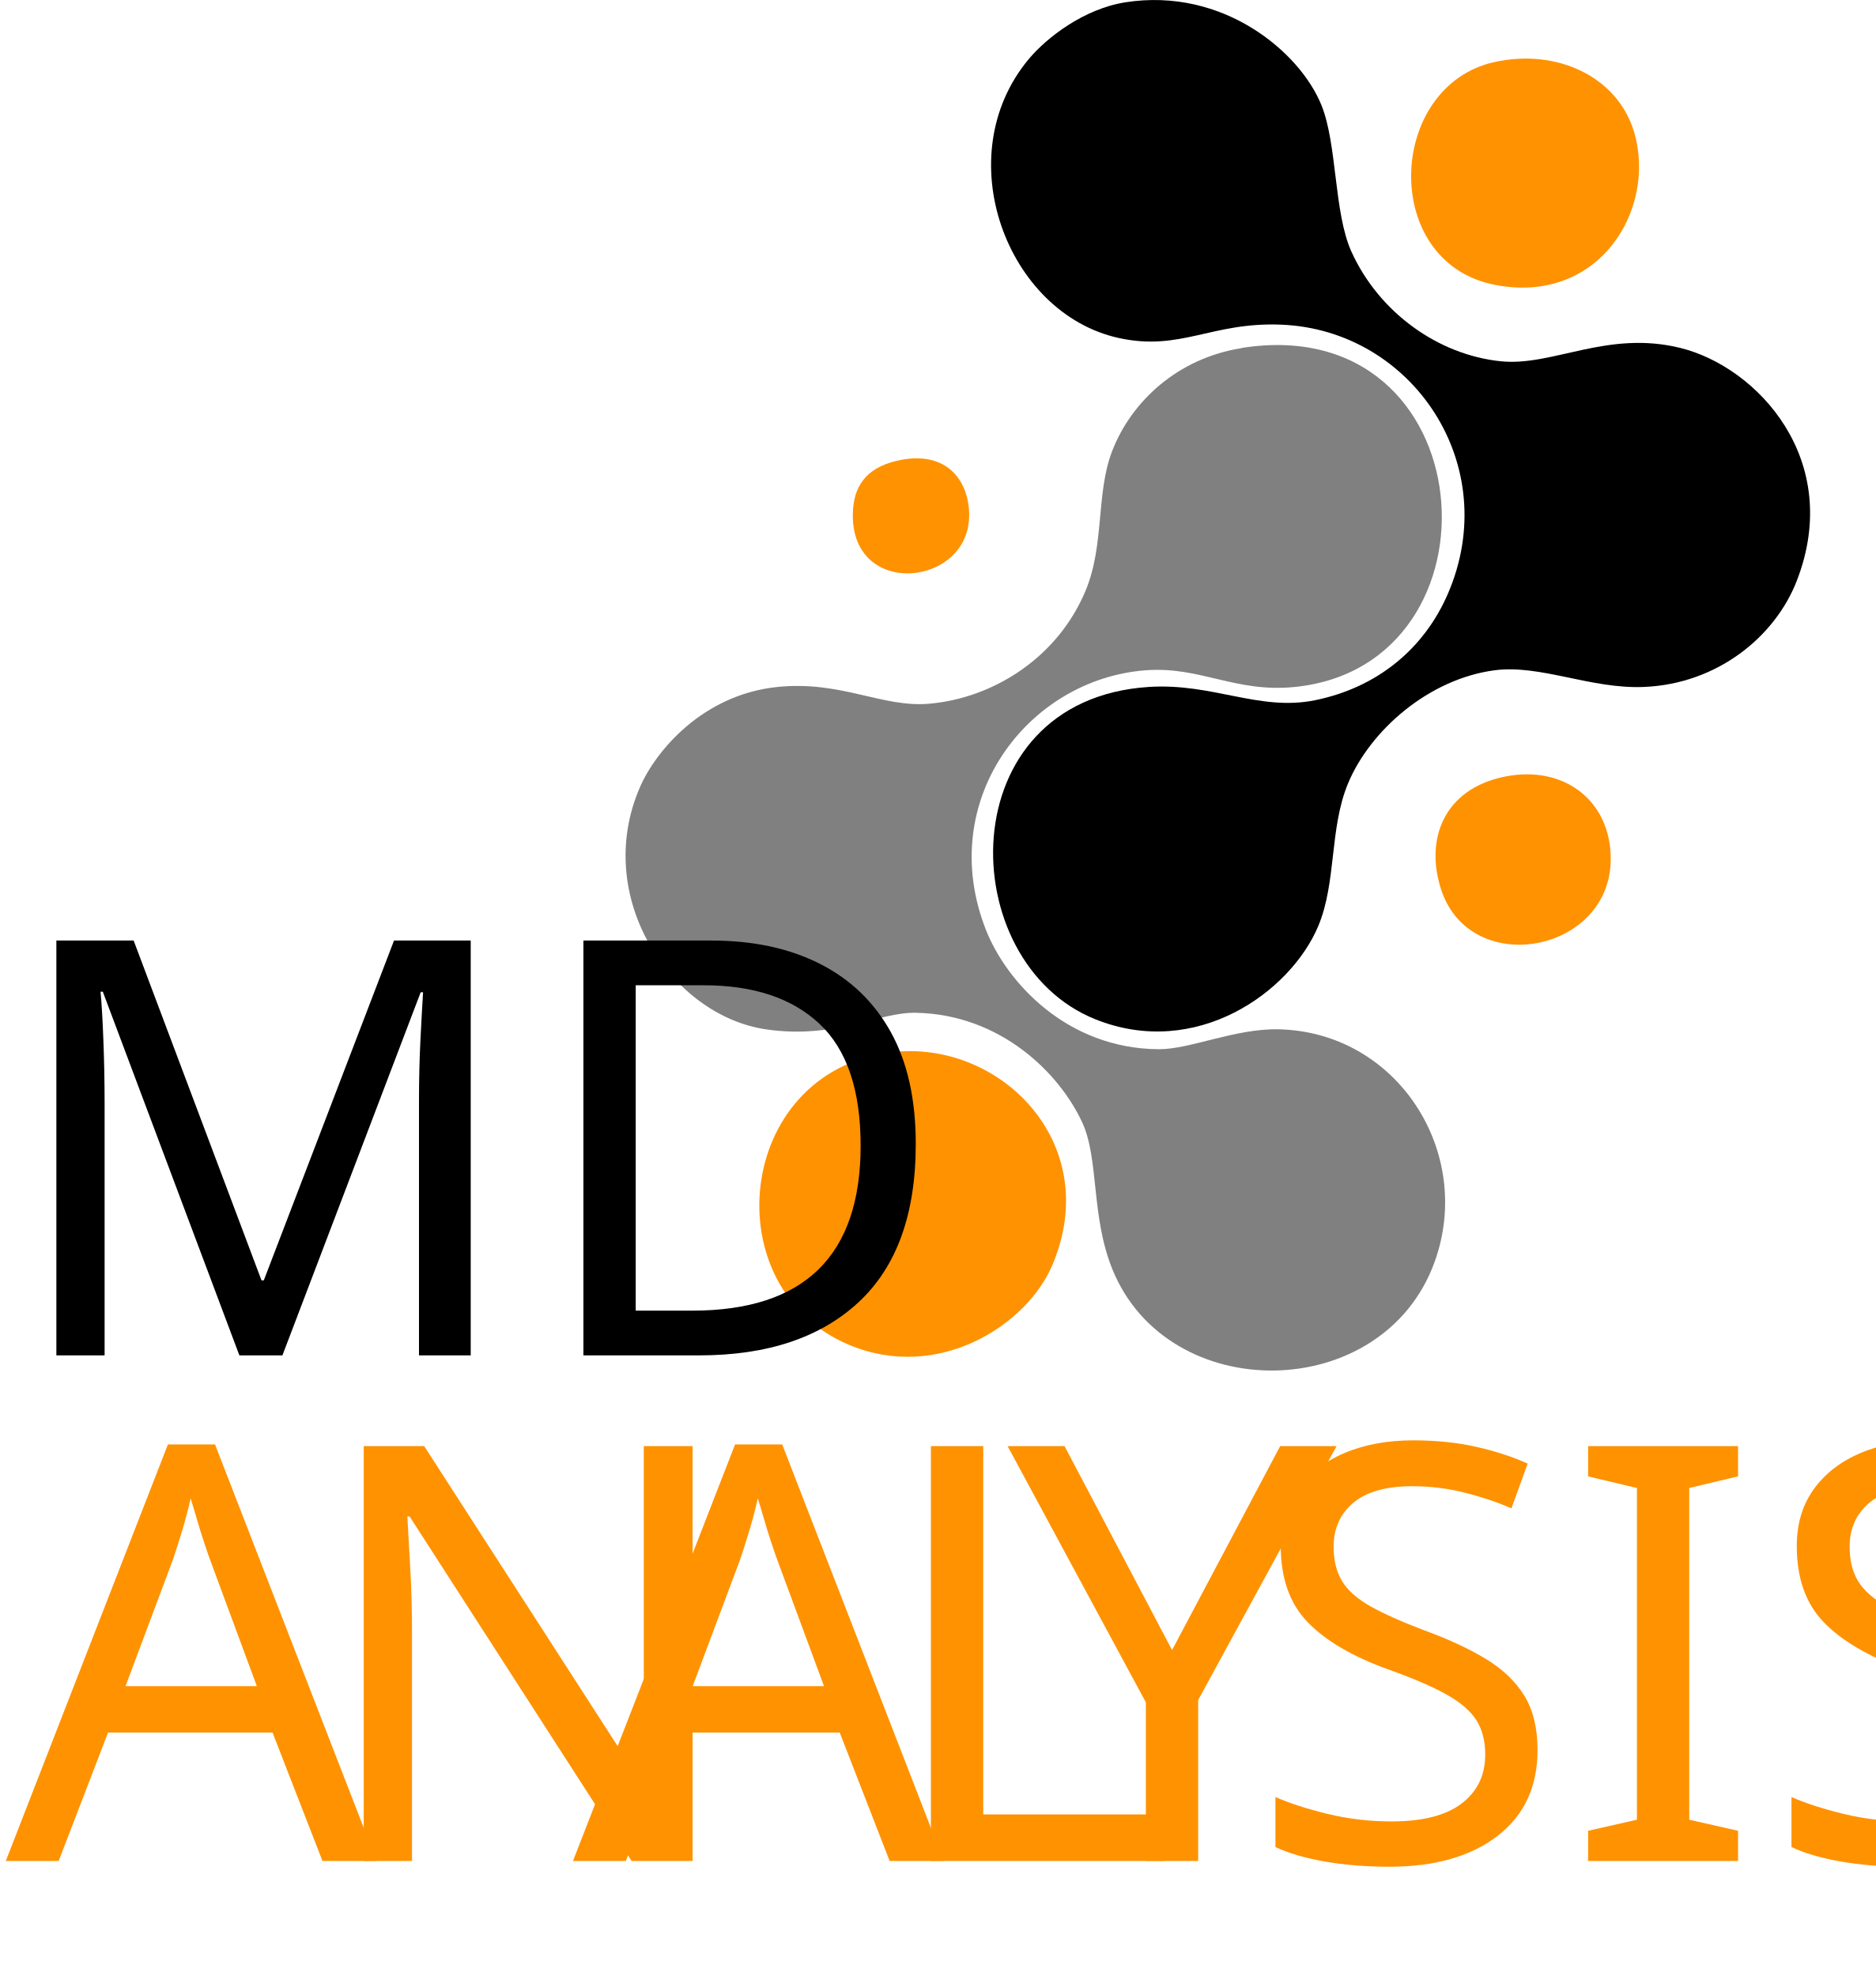
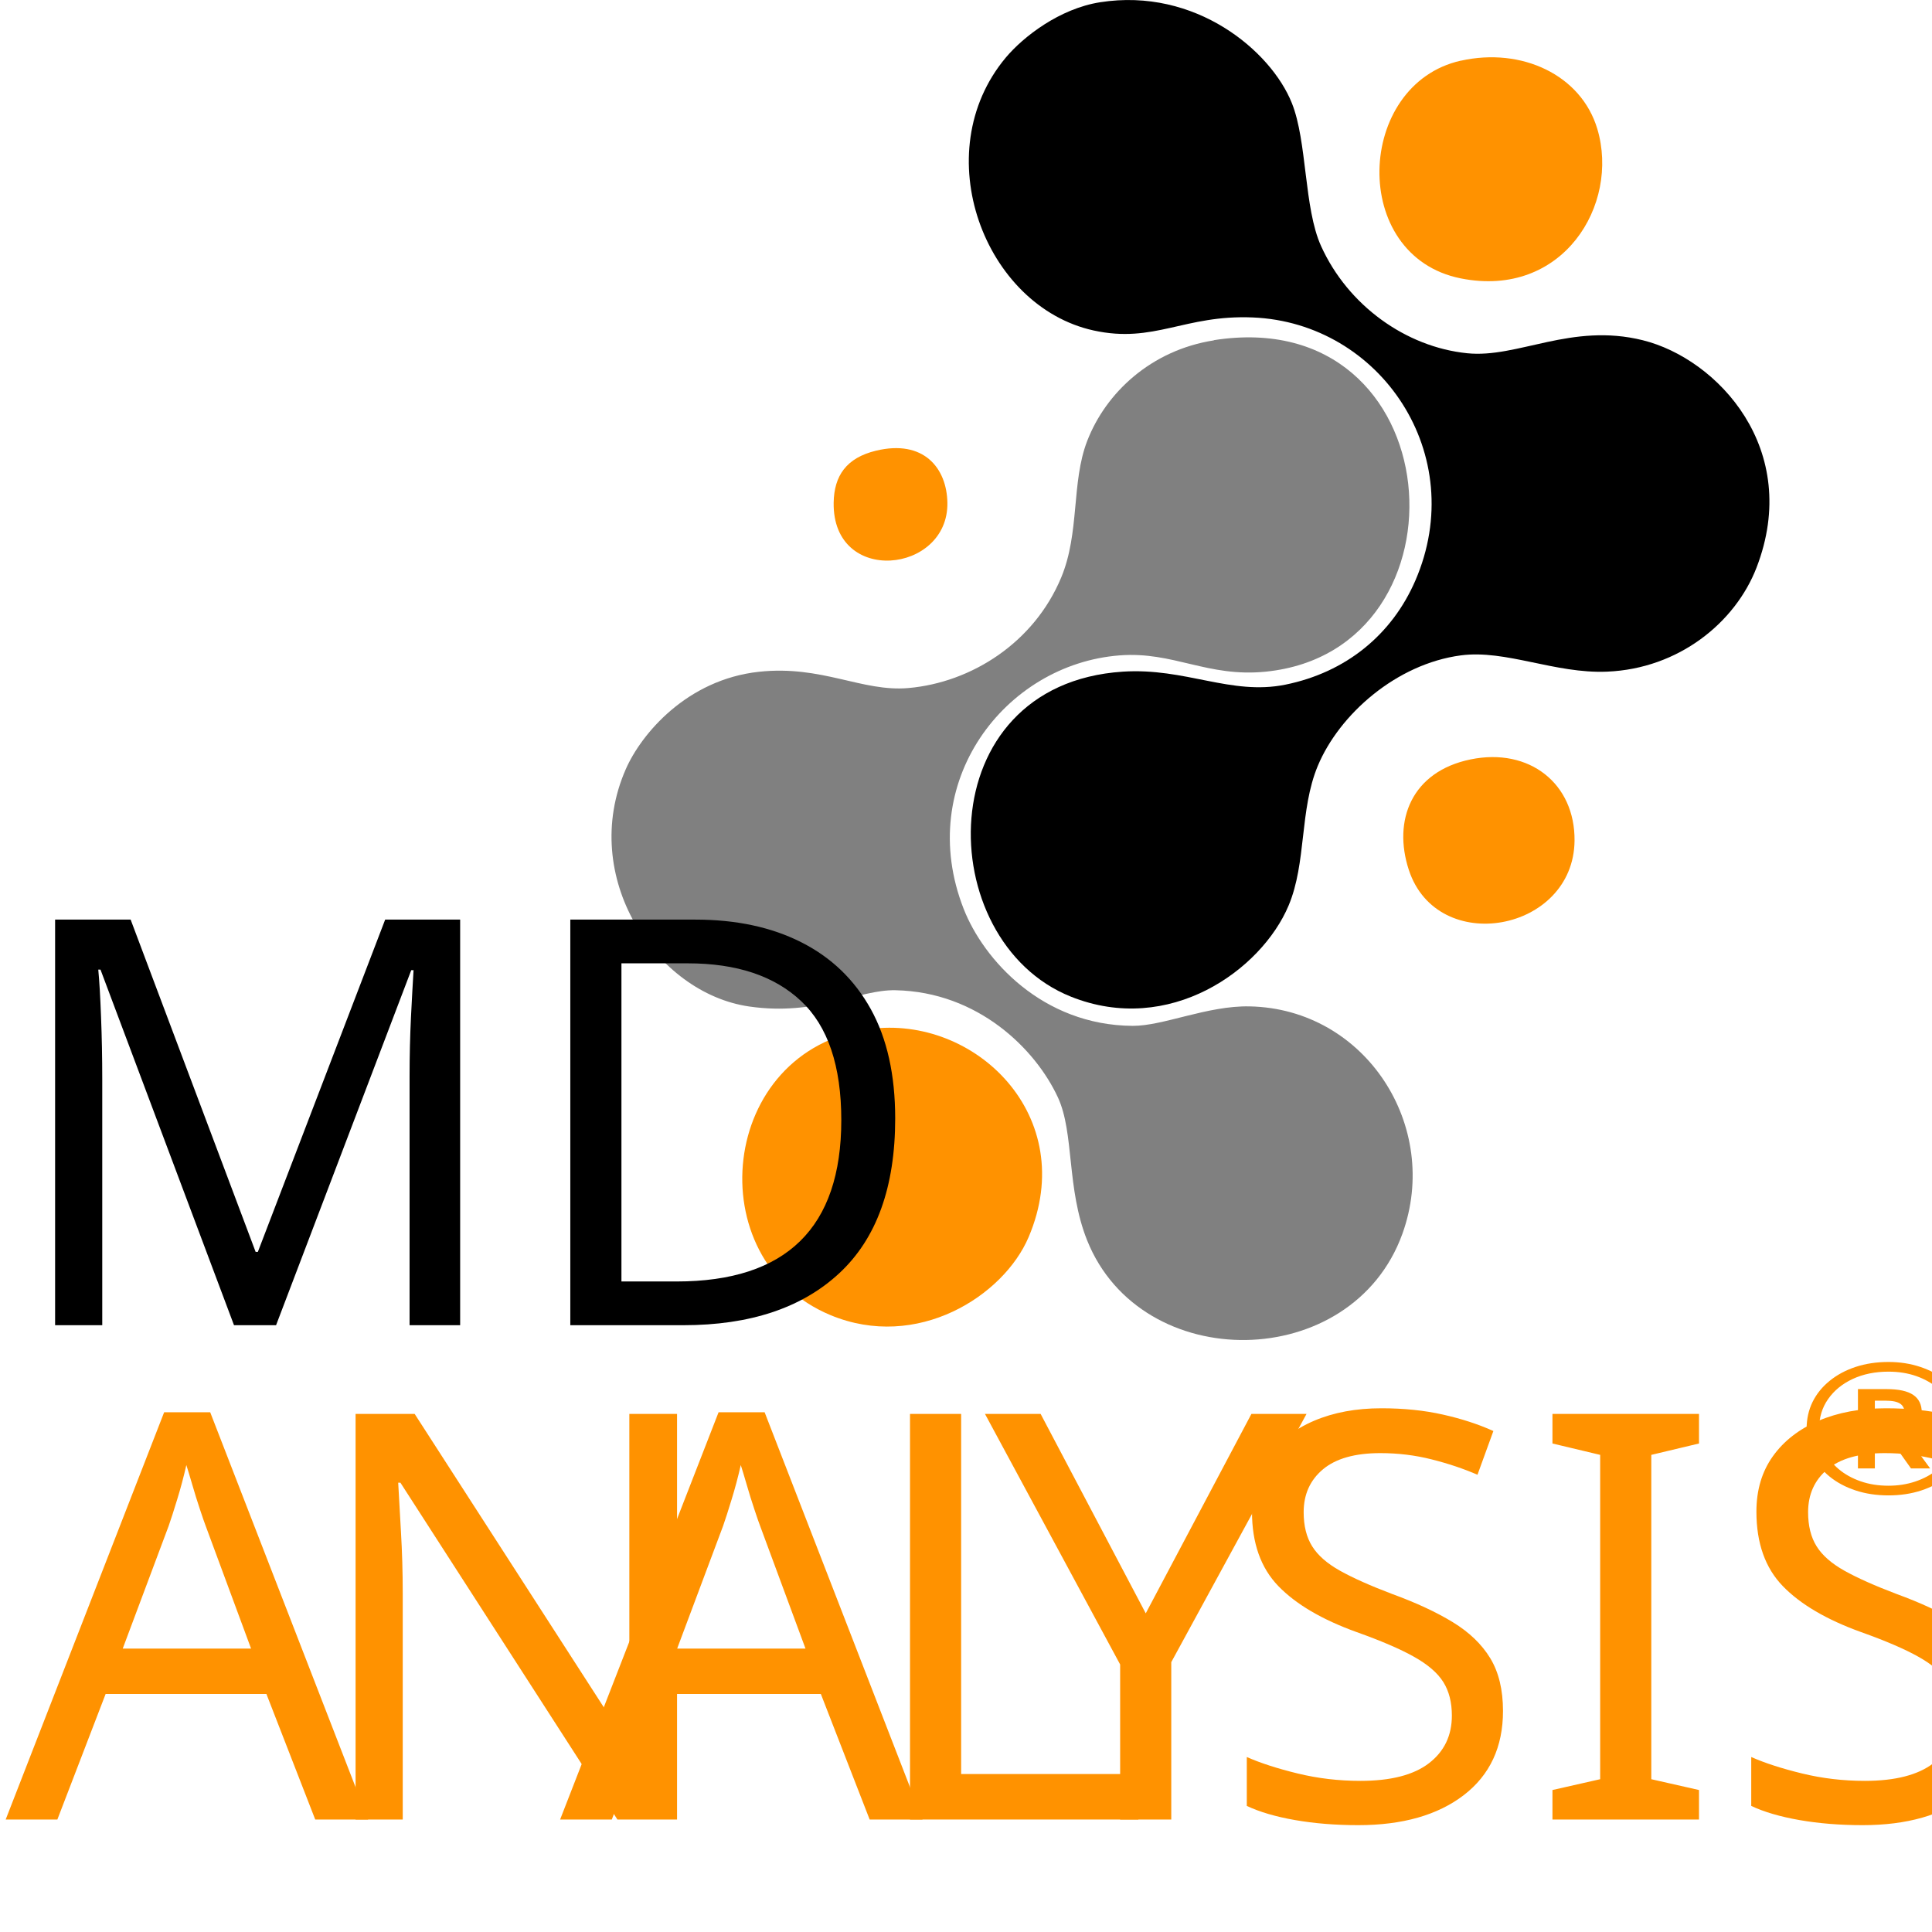
- <svg xmlns="http://www.w3.org/2000/svg" id="Layer_1" data-name="Layer 1" viewBox="0 0 309.88 326.51">
-   <defs>
-     <style>
+ <svg xmlns="http://www.w3.org/2000/svg" id="Layer_1" data-name="Layer 1" viewBox="0 0 326.51 326.51" version="1.1" width="326.51" height="326.51">
+   <defs id="defs1">
+     <style id="style1">
      .cls-1, .cls-2 {
        font-family: ZagBold, 'Zag Bold';
        font-size: 96px;
      }

      .cls-3 {
        letter-spacing: -.16em;
      }

      .cls-4 {
        letter-spacing: -.02em;
      }

      .cls-2, .cls-5 {
        fill: #ff9200;
      }

      .cls-6 {
        letter-spacing: 0em;
      }

      .cls-7 {
        fill: gray;
      }

      .cls-7, .cls-5, .cls-8 {
        fill-rule: evenodd;
      }

      .cls-9 {
        letter-spacing: -.03em;
      }
    </style>
  </defs>
  <g id="logo">
-     <path class="cls-8" d="M185.92,.38c16.13-2.53,28.86,8.2,32.4,17.03,2.62,6.53,2.02,17.71,4.94,24.17,4.54,10.03,14.32,17.07,24.71,18.12,8.54,.87,17.59-5.2,29.66-2.2,12.65,3.14,26.95,18.44,19.22,38.44-3.58,9.26-13.13,17.07-25.26,17.57-8.8,.37-17.1-3.76-24.71-2.75-10.9,1.45-20.53,9.96-24.17,18.67-3.12,7.48-1.88,16.35-4.94,23.62-4.59,10.89-20.15,22.05-36.8,15.38-23.54-9.43-24.18-52.76,8.79-54.92,10.58-.69,18.25,4.06,27.46,2.2,10.25-2.08,18.01-8.44,21.97-17.58,9.2-21.25-5.83-43.58-27.46-44.48-11.58-.49-16.66,4.45-26.91,2.2-18.48-4.06-28.31-30.04-14.83-46.13,2.94-3.5,9.05-8.26,15.93-9.34Z" />
-     <path class="cls-5" d="M246.88,10.26c10.28-2.3,20.34,2.39,23.07,11.53,3.82,12.82-5.84,28.69-23.07,25.26-18.91-3.76-17.76-32.83,0-36.8Z" />
-     <path class="cls-7" d="M205.14,57.49c40.3-6.33,44.37,52.41,8.79,56.02-9.89,1-15.6-3.45-24.71-2.75-19.4,1.49-34.73,21.48-26.36,42.84,3.35,8.56,13.29,19.68,28.56,19.77,5.18,.03,12.64-3.44,19.77-3.29,19.61,.4,32.38,20.29,25.81,38.45-8.51,23.53-44.13,23.92-53.27,1.1-3.52-8.79-2.15-18.12-4.94-24.16-3.77-8.16-13.48-17.84-27.46-18.12-6.24-.13-13.26,4.4-24.71,2.75-15.81-2.28-28.82-21.93-20.87-40.09,2.6-5.95,10.32-15.16,22.52-16.48,10.66-1.15,17.41,3.44,25.26,2.75,10.64-.94,21.22-7.66,25.81-18.67,3.16-7.58,1.69-16.05,4.39-23.07,3.16-8.2,10.83-15.36,21.42-17.02Z" />
-     <path class="cls-5" d="M148.03,76.17c8.07-1.95,11.98,2.93,12.08,8.79,.2,11.98-19.43,14.07-19.22,0,.07-4.56,2.15-7.58,7.14-8.79Z" />
-     <path class="cls-5" d="M248.53,128.34c9.94-2.04,17.66,4.09,17.57,13.73-.14,15.43-23.19,19.65-28.01,4.94-2.73-8.34,.45-16.62,10.44-18.67Z" />
-     <path class="cls-5" d="M146.93,173.92c17.86-2.44,35.59,14.73,26.91,35.15-4.23,9.95-18.84,19.28-33.5,13.18-22.45-9.34-18.94-44.85,6.59-48.33Z" />
+     <path class="cls-8" d="m 185.92,0.38 c 16.13,-2.53 28.86,8.2 32.4,17.03 2.62,6.53 2.02,17.71 4.94,24.17 4.54,10.03 14.32,17.07 24.71,18.12 8.54,0.87 17.59,-5.2 29.66,-2.2 12.65,3.14 26.95,18.44 19.22,38.44 -3.58,9.26 -13.13,17.07 -25.26,17.57 -8.8,0.37 -17.1,-3.76 -24.71,-2.75 -10.9,1.45 -20.53,9.96 -24.17,18.67 -3.12,7.48 -1.88,16.35 -4.94,23.62 -4.59,10.89 -20.15,22.05 -36.8,15.38 -23.54,-9.43 -24.18,-52.76 8.79,-54.92 10.58,-0.69 18.25,4.06 27.46,2.2 10.25,-2.08 18.01,-8.44 21.97,-17.58 9.2,-21.25 -5.83,-43.58 -27.46,-44.48 -11.58,-0.49 -16.66,4.45 -26.91,2.2 -18.48,-4.06 -28.31,-30.04 -14.83,-46.13 2.94,-3.5 9.05,-8.26 15.93,-9.34 z" id="path1" />
+     <path class="cls-5" d="m 246.88,10.26 c 10.28,-2.3 20.34,2.39 23.07,11.53 3.82,12.82 -5.84,28.69 -23.07,25.26 -18.91,-3.76 -17.76,-32.83 0,-36.8 z" id="path2" />
+     <path class="cls-7" d="m 205.14,57.49 c 40.3,-6.33 44.37,52.41 8.79,56.02 -9.89,1 -15.6,-3.45 -24.71,-2.75 -19.4,1.49 -34.73,21.48 -26.36,42.84 3.35,8.56 13.29,19.68 28.56,19.77 5.18,0.03 12.64,-3.44 19.77,-3.29 19.61,0.4 32.38,20.29 25.81,38.45 -8.51,23.53 -44.13,23.92 -53.27,1.1 -3.52,-8.79 -2.15,-18.12 -4.94,-24.16 -3.77,-8.16 -13.48,-17.84 -27.46,-18.12 -6.24,-0.13 -13.26,4.4 -24.71,2.75 -15.81,-2.28 -28.82,-21.93 -20.87,-40.09 2.6,-5.95 10.32,-15.16 22.52,-16.48 10.66,-1.15 17.41,3.44 25.26,2.75 10.64,-0.94 21.22,-7.66 25.81,-18.67 3.16,-7.58 1.69,-16.05 4.39,-23.07 3.16,-8.2 10.83,-15.36 21.42,-17.02 z" id="path3" />
+     <path class="cls-5" d="m 148.03,76.17 c 8.07,-1.95 11.98,2.93 12.08,8.79 0.2,11.98 -19.43,14.07 -19.22,0 0.07,-4.56 2.15,-7.58 7.14,-8.79 z" id="path4" />
+     <path class="cls-5" d="m 248.53,128.34 c 9.94,-2.04 17.66,4.09 17.57,13.73 -0.14,15.43 -23.19,19.65 -28.01,4.94 -2.73,-8.34 0.45,-16.62 10.44,-18.67 z" id="path5" />
+     <path class="cls-5" d="m 146.93,173.92 c 17.86,-2.44 35.59,14.73 26.91,35.15 -4.23,9.95 -18.84,19.28 -33.5,13.18 -22.45,-9.34 -18.94,-44.85 6.59,-48.33 z" id="path6" />
  </g>
-   <text class="cls-2" transform="translate(.96 307.5)">
-     <tspan x="0" y="0">A</tspan>
-     <tspan class="cls-4" x="49.82" y="0">N</tspan>
-     <tspan class="cls-6" x="93.7" y="0">A</tspan>
-     <tspan class="cls-3" x="143.52" y="0">L</tspan>
-     <tspan class="cls-9" x="165.5" y="0">Y</tspan>
-     <tspan x="204.86" y="0">SIS</tspan>
+   <text class="cls-2" id="text11" x="0.96" y="307.5" style="fill:#ff9200;fill-opacity:1">
+     <tspan x="0.96" y="307.5" id="tspan6" style="fill:#ff9200;fill-opacity:1">A</tspan>
+     <tspan class="cls-4" x="50.78" y="307.5" id="tspan7" style="fill:#ff9200;fill-opacity:1">N</tspan>
+     <tspan class="cls-6" x="94.66" y="307.5" id="tspan8" style="fill:#ff9200;fill-opacity:1">A</tspan>
+     <tspan class="cls-3" x="144.48" y="307.5" id="tspan9" style="fill:#ff9200;fill-opacity:1">L</tspan>
+     <tspan class="cls-9" x="166.46" y="307.5" id="tspan10" style="fill:#ff9200;fill-opacity:1">Y</tspan>
+     <tspan x="205.82" y="307.5" id="tspan11" style="fill:#ff9200;fill-opacity:1">SIS</tspan>
  </text>
-   <text class="cls-1" transform="translate(0 223.96)">
-     <tspan x="0" y="0">MD</tspan>
+   <text class="cls-1" id="text12" y="223.96">
+     <tspan x="0" y="223.96" id="tspan12">MD</tspan>
+   </text>
+   <text xml:space="preserve" style="font-size:34.023px;line-height:1.25;font-family:'Arial Narrow';-inkscape-font-specification:'Arial Narrow';letter-spacing:0px;word-spacing:0px;fill:#ff9200;fill-opacity:1;stroke-width:0.851" x="273.882" y="279.681" id="text13" transform="scale(1.108024,0.9025074)">
+     <tspan id="tspan13" x="273.882" y="279.681" style="font-style:normal;font-variant:normal;font-weight:normal;font-stretch:normal;font-family:'Zag Bold';-inkscape-font-specification:'Zag Bold, ';fill:#ff9200;fill-opacity:1;stroke-width:0.851">®</tspan>
  </text>
</svg>
